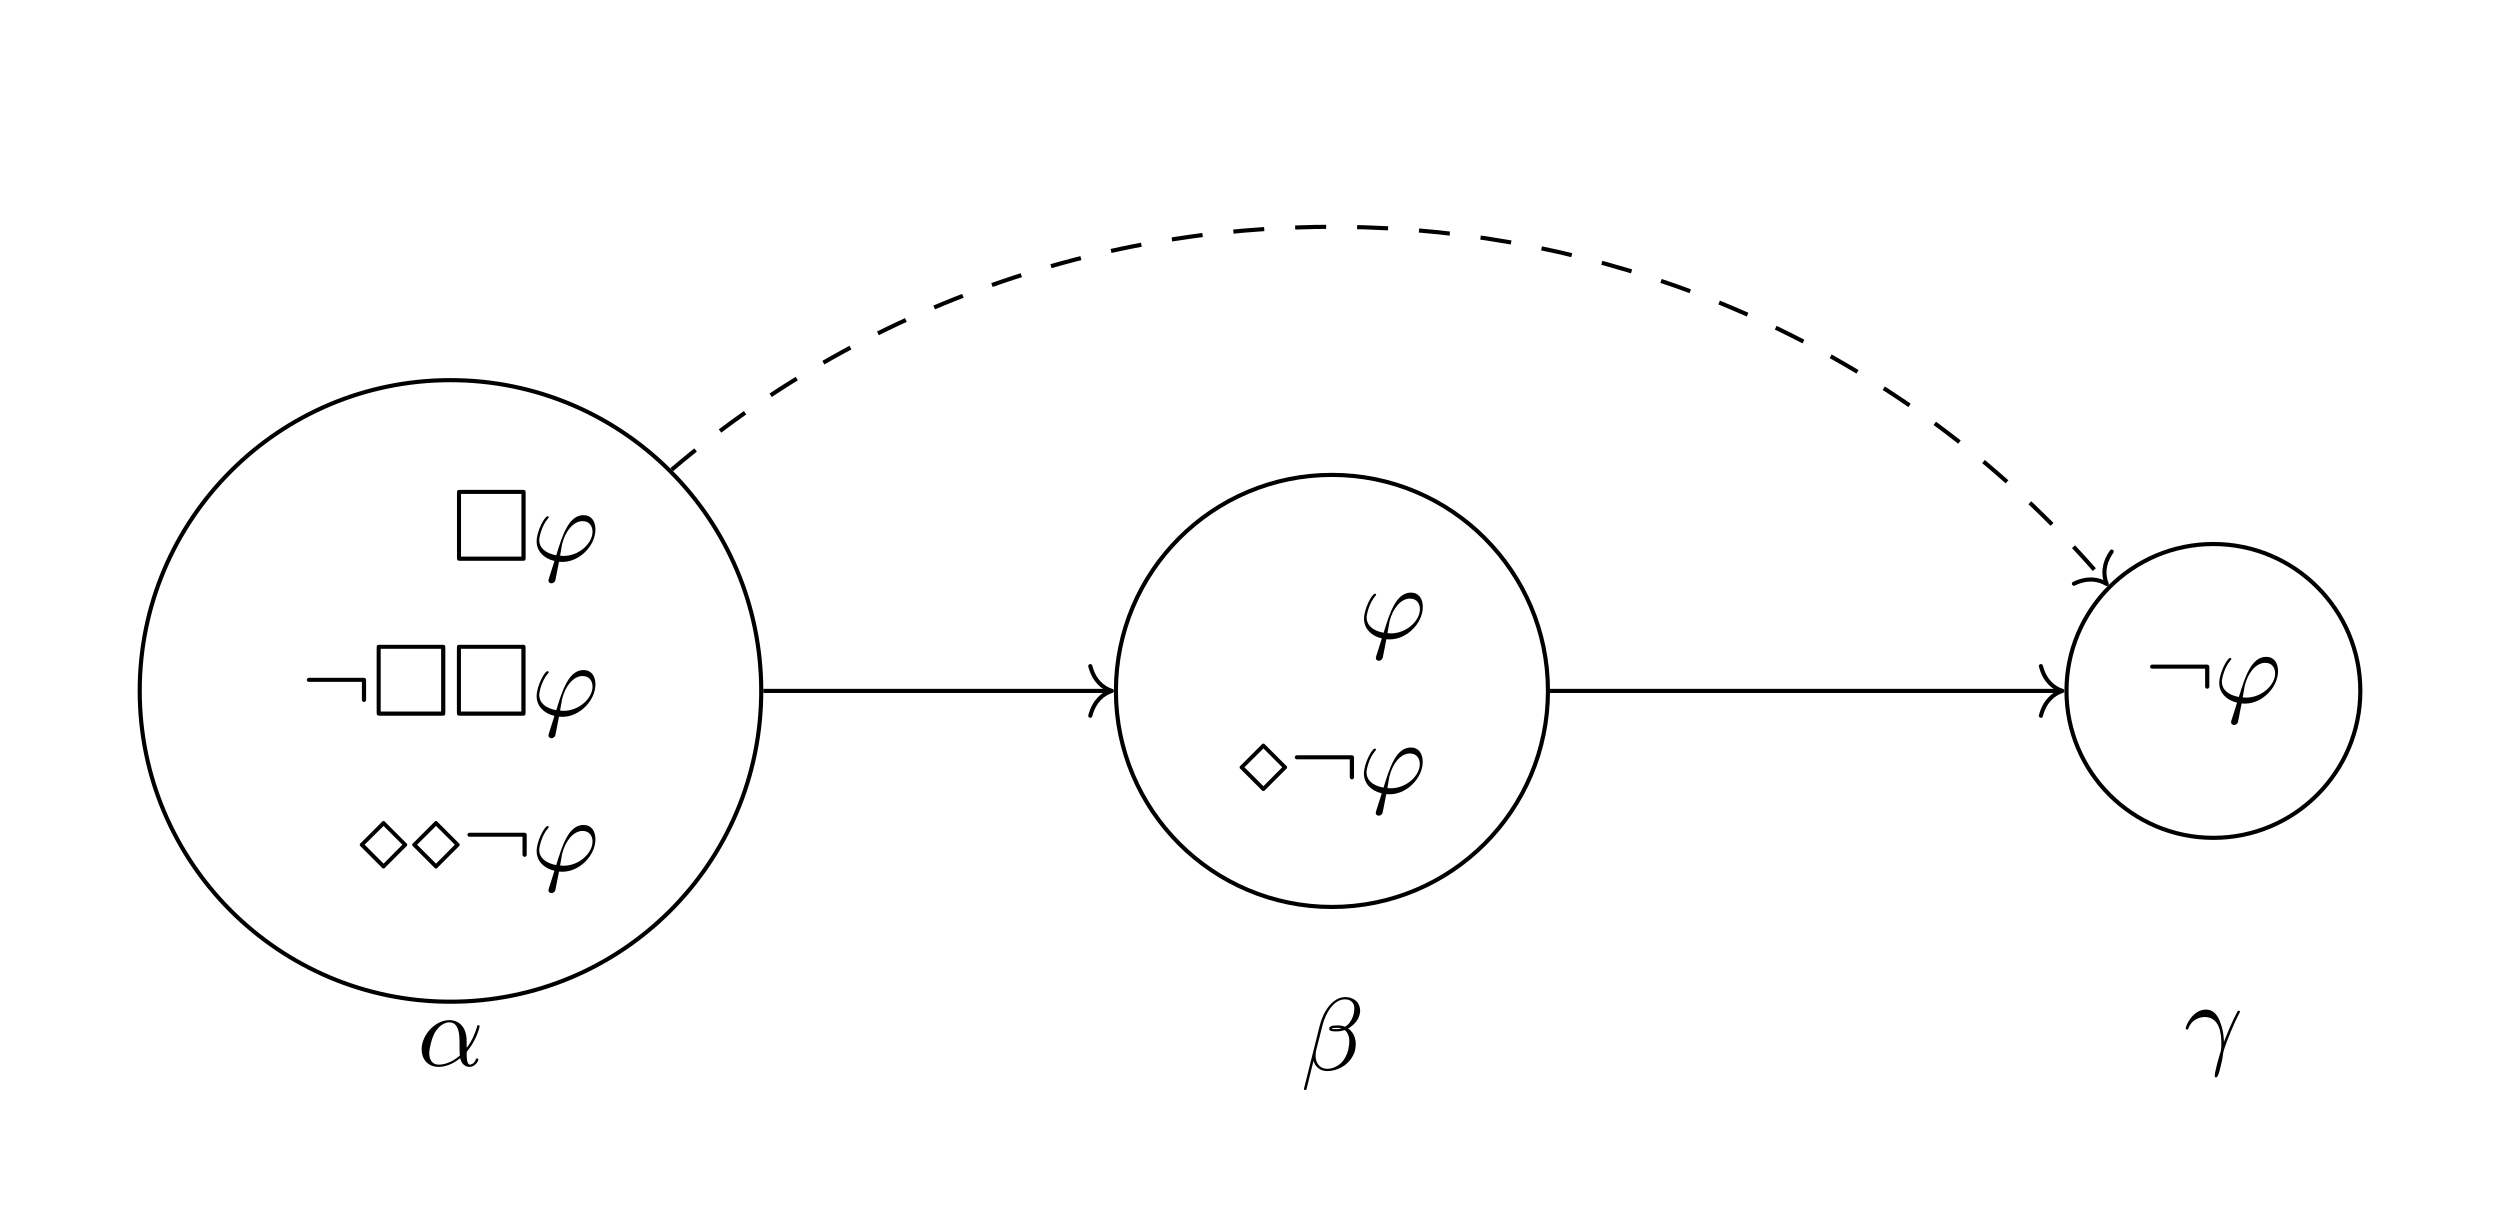
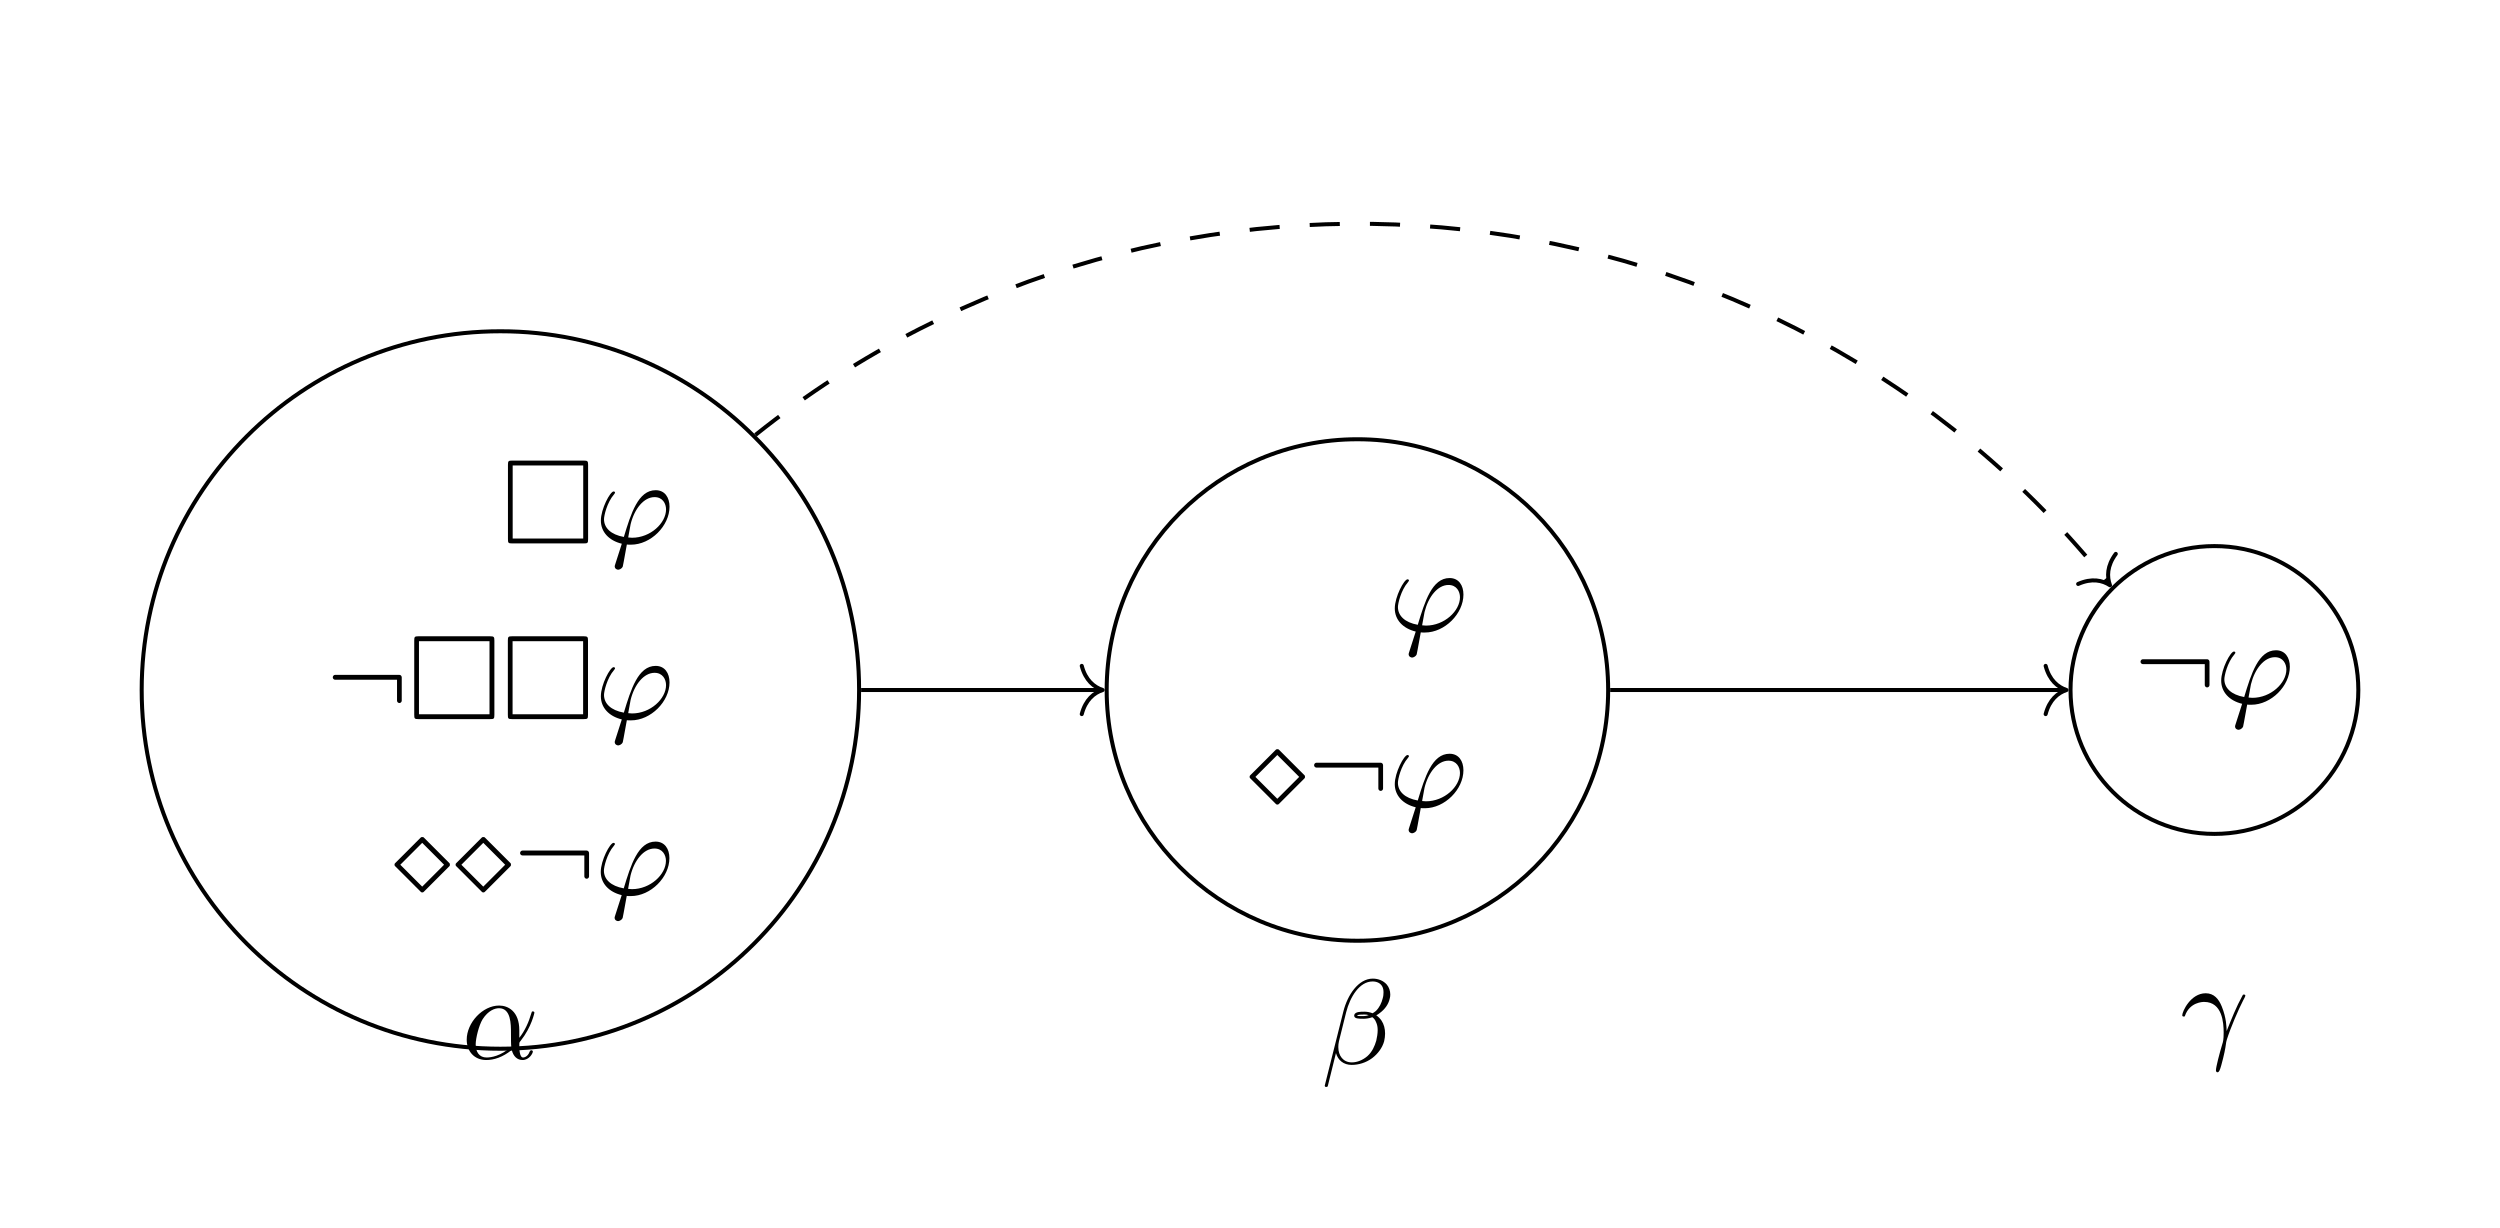
- <svg xmlns="http://www.w3.org/2000/svg" xmlns:xlink="http://www.w3.org/1999/xlink" width="241.19pt" height="118.44pt" viewBox="0 0 241.19 118.44" version="1.1">
+ <svg xmlns="http://www.w3.org/2000/svg" xmlns:xlink="http://www.w3.org/1999/xlink" width="248.07" height="121.81" viewBox="0 0 248.07 121.81">
  <defs>
    <g>
-       <symbol overflow="visible" id="glyph0-0">
-         <path style="stroke:none;" d="" />
-       </symbol>
-       <symbol overflow="visible" id="glyph0-1">
-         <path style="stroke:none;" d="M 7.188 -6.5 C 7.188 -6.812 7.156 -6.844 6.844 -6.844 L 0.906 -6.844 C 0.594 -6.844 0.562 -6.812 0.562 -6.5 L 0.562 -0.359 C 0.562 -0.047 0.594 0 0.922 0 L 6.828 0 C 7.156 0 7.188 -0.031 7.188 -0.344 Z M 0.953 -6.453 L 6.781 -6.453 L 6.781 -0.406 L 0.953 -0.406 Z M 0.953 -6.453 " />
-       </symbol>
-       <symbol overflow="visible" id="glyph1-0">
-         <path style="stroke:none;" d="" />
-       </symbol>
-       <symbol overflow="visible" id="glyph1-1">
-         <path style="stroke:none;" d="M 6.172 -3.031 C 6.172 -3.812 5.781 -4.406 5.031 -4.406 C 3.594 -4.406 2.984 -2.469 2.391 -0.531 C 1.312 -0.734 0.75 -1.281 0.75 -2 C 0.75 -2.281 0.984 -3.375 1.578 -4.062 C 1.672 -4.156 1.672 -4.203 1.672 -4.203 C 1.672 -4.234 1.641 -4.297 1.547 -4.297 C 1.266 -4.297 0.5 -2.844 0.5 -1.891 C 0.5 -0.953 1.156 -0.234 2.219 0.016 L 1.688 1.688 C 1.656 1.828 1.641 1.844 1.641 1.891 C 1.641 2.109 1.828 2.172 1.938 2.172 C 1.984 2.172 2.203 2.141 2.297 1.906 C 2.328 1.828 2.375 1.5 2.656 0.094 C 2.734 0.094 2.812 0.109 2.984 0.109 C 4.641 0.109 6.172 -1.453 6.172 -3.031 Z M 5.891 -2.812 C 5.891 -1.688 4.609 -0.469 3.078 -0.469 C 2.984 -0.469 2.969 -0.469 2.891 -0.484 C 2.766 -0.484 2.766 -0.484 2.766 -0.516 L 2.953 -1.594 C 3.266 -2.875 4.047 -3.828 4.938 -3.828 C 5.625 -3.828 5.891 -3.297 5.891 -2.812 Z M 5.891 -2.812 " />
-       </symbol>
-       <symbol overflow="visible" id="glyph1-2">
-         <path style="stroke:none;" d="M 6.188 -1.531 L 6.188 -3.453 C 6.188 -3.562 6.094 -3.656 5.984 -3.656 L 0.672 -3.656 C 0.562 -3.656 0.469 -3.562 0.469 -3.453 C 0.469 -3.344 0.562 -3.266 0.672 -3.266 L 5.781 -3.266 L 5.781 -1.531 C 5.781 -1.422 5.875 -1.328 5.984 -1.328 C 6.094 -1.328 6.188 -1.422 6.188 -1.531 Z M 6.188 -1.531 " />
-       </symbol>
-       <symbol overflow="visible" id="glyph1-3">
-         <path style="stroke:none;" d="M 4.312 -2.5 L 2.5 -0.672 L 0.672 -2.5 L 2.5 -4.312 Z M 4.781 -2.5 C 4.781 -2.547 4.766 -2.609 4.719 -2.625 L 2.625 -4.719 C 2.609 -4.766 2.547 -4.781 2.5 -4.781 C 2.438 -4.781 2.375 -4.766 2.359 -4.719 L 0.266 -2.625 C 0.219 -2.609 0.203 -2.547 0.203 -2.5 C 0.203 -2.438 0.219 -2.375 0.266 -2.359 L 2.359 -0.266 C 2.375 -0.219 2.438 -0.203 2.5 -0.203 C 2.547 -0.203 2.609 -0.219 2.625 -0.266 L 4.719 -2.359 C 4.766 -2.375 4.781 -2.438 4.781 -2.5 Z M 4.781 -2.5 " />
-       </symbol>
-       <symbol overflow="visible" id="glyph1-4">
-         <path style="stroke:none;" d="M 6 -3.812 C 6 -3.812 5.984 -3.922 5.875 -3.922 C 5.781 -3.922 5.781 -3.891 5.734 -3.703 C 5.547 -3.078 5.219 -2.328 4.75 -1.734 L 4.75 -2.359 C 4.75 -3.922 3.828 -4.406 3.094 -4.406 C 1.719 -4.406 0.406 -2.984 0.406 -1.578 C 0.406 -0.641 1 0.109 2.031 0.109 C 2.656 0.109 3.375 -0.125 4.125 -0.734 C 4.25 -0.203 4.578 0.109 5.031 0.109 C 5.562 0.109 5.875 -0.438 5.875 -0.594 C 5.875 -0.672 5.812 -0.703 5.75 -0.703 C 5.688 -0.703 5.656 -0.672 5.625 -0.594 C 5.438 -0.109 5.062 -0.109 5.062 -0.109 C 4.75 -0.109 4.75 -0.891 4.75 -1.125 C 4.75 -1.328 4.75 -1.359 4.859 -1.469 C 5.797 -2.656 6 -3.812 6 -3.812 Z M 4.094 -0.984 C 3.203 -0.219 2.438 -0.109 2.047 -0.109 C 1.453 -0.109 1.141 -0.562 1.141 -1.203 C 1.141 -1.688 1.406 -2.766 1.719 -3.266 C 2.188 -4 2.734 -4.188 3.078 -4.188 C 4.062 -4.188 4.062 -2.875 4.062 -2.109 C 4.062 -1.734 4.062 -1.156 4.094 -0.984 Z M 4.094 -0.984 " />
-       </symbol>
-       <symbol overflow="visible" id="glyph1-5">
-         <path style="stroke:none;" d="M 5.719 -5.719 C 5.719 -6.031 5.609 -6.312 5.438 -6.547 C 5.156 -6.859 4.75 -7.031 4.281 -7.031 C 3.078 -7.031 2.172 -5.672 1.828 -4.312 L 0.297 1.812 C 0.297 1.891 0.344 1.938 0.406 1.938 L 0.453 1.938 C 0.5 1.938 0.531 1.906 0.547 1.859 L 1.219 -0.875 C 1.391 -0.297 1.859 0.109 2.531 0.109 C 3.094 0.109 3.703 -0.078 4.234 -0.453 C 4.703 -0.812 5.078 -1.328 5.219 -1.859 C 5.266 -2.078 5.297 -2.297 5.297 -2.5 C 5.297 -2.891 5.188 -3.266 5 -3.562 C 4.875 -3.734 4.734 -3.891 4.562 -4 C 4.672 -4.062 4.766 -4.109 4.859 -4.203 C 5.266 -4.5 5.562 -4.906 5.672 -5.359 C 5.703 -5.484 5.719 -5.609 5.719 -5.719 Z M 5.156 -5.906 C 5.156 -5.734 5.141 -5.578 5.094 -5.406 C 5 -5.031 4.828 -4.641 4.516 -4.359 C 4.438 -4.281 4.344 -4.219 4.25 -4.172 C 4.062 -4.25 3.828 -4.297 3.594 -4.297 C 3.234 -4.297 2.812 -4.297 2.734 -4.031 C 2.734 -4 2.734 -3.953 2.734 -3.953 C 2.734 -3.719 3.141 -3.719 3.484 -3.719 C 3.734 -3.719 3.984 -3.766 4.234 -3.844 C 4.359 -3.75 4.469 -3.625 4.531 -3.453 C 4.641 -3.25 4.672 -3.016 4.672 -2.766 C 4.672 -2.5 4.625 -2.188 4.562 -1.906 C 4.438 -1.453 4.219 -0.984 3.828 -0.625 C 3.453 -0.297 2.984 -0.109 2.547 -0.109 C 1.828 -0.109 1.422 -0.656 1.422 -1.359 C 1.422 -1.531 1.438 -1.688 1.469 -1.859 L 2.078 -4.266 C 2.391 -5.516 3.172 -6.812 4.266 -6.812 C 4.609 -6.812 4.891 -6.672 5.047 -6.406 C 5.141 -6.266 5.156 -6.094 5.156 -5.906 Z M 3.938 -4.016 C 3.781 -3.969 3.641 -3.938 3.5 -3.938 C 3.281 -3.938 2.969 -3.938 2.984 -3.984 C 3.016 -4.062 3.344 -4.062 3.578 -4.062 C 3.703 -4.062 3.828 -4.047 3.938 -4.016 Z M 3.938 -4.016 " />
-       </symbol>
-       <symbol overflow="visible" id="glyph1-6">
-         <path style="stroke:none;" d="M 5.406 -4.203 C 5.406 -4.297 5.297 -4.297 5.297 -4.297 C 5.266 -4.297 5.203 -4.297 5.172 -4.234 C 4.656 -3.281 4.25 -2.281 3.859 -1.281 C 3.844 -1.578 3.844 -2.344 3.453 -3.312 C 3.203 -3.922 2.812 -4.406 2.125 -4.406 C 0.875 -4.406 0.172 -2.891 0.172 -2.578 C 0.172 -2.484 0.266 -2.484 0.375 -2.484 L 0.406 -2.531 C 0.797 -3.672 1.891 -3.688 2 -3.688 C 3.5 -3.688 3.609 -1.938 3.609 -1.156 C 3.609 -0.547 3.562 -0.375 3.484 -0.172 C 3.266 0.547 2.969 1.703 2.969 1.969 C 2.969 2.078 3.016 2.141 3.094 2.141 C 3.234 2.141 3.312 1.922 3.422 1.547 C 3.656 0.703 3.75 0.141 3.781 -0.172 C 3.812 -0.297 3.828 -0.422 3.875 -0.562 C 4.188 -1.547 4.828 -3.031 5.219 -3.812 C 5.297 -3.938 5.406 -4.156 5.406 -4.203 Z M 5.406 -4.203 " />
-       </symbol>
+       <g id="glyph-0-0">
+         <path d="M 8.625 -7.797 C 8.625 -8.156 8.578 -8.219 8.203 -8.219 L 1.094 -8.219 C 0.719 -8.219 0.672 -8.172 0.672 -7.797 L 0.672 -0.438 C 0.672 -0.047 0.703 0 1.094 0 L 8.188 0 C 8.578 0 8.625 -0.031 8.625 -0.422 Z M 1.141 -7.734 L 8.141 -7.734 L 8.141 -0.484 L 1.141 -0.484 Z M 1.141 -7.734 " />
+       </g>
+       <g id="glyph-1-0">
+         <path d="M 7.406 -3.641 C 7.406 -4.562 6.938 -5.281 6.031 -5.281 C 4.297 -5.281 3.578 -2.969 2.875 -0.641 C 1.578 -0.875 0.906 -1.547 0.906 -2.406 C 0.906 -2.734 1.188 -4.047 1.906 -4.875 C 2 -4.984 2 -5.031 2 -5.031 C 2 -5.078 1.969 -5.156 1.859 -5.156 C 1.516 -5.156 0.594 -3.422 0.594 -2.266 C 0.594 -1.141 1.391 -0.281 2.672 0.031 L 2.031 2.031 C 1.984 2.188 1.969 2.219 1.969 2.266 C 1.969 2.531 2.203 2.609 2.312 2.609 C 2.375 2.609 2.641 2.562 2.766 2.297 C 2.797 2.203 2.859 1.812 3.172 0.109 C 3.281 0.125 3.375 0.125 3.578 0.125 C 5.562 0.125 7.406 -1.75 7.406 -3.641 Z M 7.062 -3.375 C 7.062 -2.016 5.516 -0.562 3.688 -0.562 C 3.578 -0.562 3.562 -0.562 3.469 -0.578 C 3.328 -0.578 3.312 -0.578 3.312 -0.625 L 3.547 -1.906 C 3.922 -3.438 4.859 -4.594 5.922 -4.594 C 6.734 -4.594 7.062 -3.938 7.062 -3.375 Z M 7.062 -3.375 " />
+       </g>
+       <g id="glyph-1-1">
+         <path d="M 7.406 -1.828 L 7.406 -4.141 C 7.406 -4.281 7.297 -4.391 7.172 -4.391 L 0.797 -4.391 C 0.672 -4.391 0.562 -4.281 0.562 -4.141 C 0.562 -4.016 0.672 -3.906 0.797 -3.906 L 6.938 -3.906 L 6.938 -1.828 C 6.938 -1.703 7.047 -1.594 7.172 -1.594 C 7.297 -1.594 7.406 -1.703 7.406 -1.828 Z M 7.406 -1.828 " />
+       </g>
+       <g id="glyph-1-2">
+         <path d="M 5.156 -2.984 L 2.984 -0.812 L 0.812 -2.984 L 2.984 -5.156 Z M 5.734 -2.984 C 5.734 -3.062 5.719 -3.125 5.672 -3.156 L 3.156 -5.672 C 3.125 -5.719 3.062 -5.734 2.984 -5.734 C 2.922 -5.734 2.859 -5.719 2.828 -5.672 L 0.312 -3.156 C 0.266 -3.125 0.234 -3.062 0.234 -2.984 C 0.234 -2.922 0.266 -2.859 0.312 -2.828 L 2.828 -0.312 C 2.859 -0.266 2.922 -0.234 2.984 -0.234 C 3.062 -0.234 3.125 -0.266 3.156 -0.312 L 5.672 -2.828 C 5.719 -2.859 5.734 -2.922 5.734 -2.984 Z M 5.734 -2.984 " />
+       </g>
+       <g id="glyph-1-3">
+         <path d="M 7.203 -4.578 C 7.203 -4.578 7.188 -4.703 7.047 -4.703 C 6.938 -4.703 6.938 -4.656 6.875 -4.453 C 6.656 -3.688 6.266 -2.781 5.703 -2.078 L 5.703 -2.828 C 5.703 -4.703 4.594 -5.281 3.703 -5.281 C 2.062 -5.281 0.484 -3.578 0.484 -1.891 C 0.484 -0.781 1.203 0.125 2.422 0.125 C 3.172 0.125 4.047 -0.141 4.953 -0.875 C 5.109 -0.234 5.5 0.125 6.031 0.125 C 6.672 0.125 7.047 -0.531 7.047 -0.719 C 7.047 -0.797 6.969 -0.844 6.891 -0.844 C 6.812 -0.844 6.781 -0.797 6.734 -0.719 C 6.531 -0.125 6.078 -0.125 6.078 -0.125 C 5.703 -0.125 5.703 -1.062 5.703 -1.344 C 5.703 -1.609 5.703 -1.625 5.828 -1.766 C 6.938 -3.172 7.203 -4.578 7.203 -4.578 Z M 4.906 -1.188 C 3.844 -0.266 2.922 -0.125 2.453 -0.125 C 1.734 -0.125 1.375 -0.672 1.375 -1.438 C 1.375 -2.016 1.688 -3.312 2.062 -3.922 C 2.625 -4.797 3.281 -5.016 3.688 -5.016 C 4.875 -5.016 4.875 -3.453 4.875 -2.516 C 4.875 -2.078 4.875 -1.391 4.906 -1.188 Z M 4.906 -1.188 " />
+       </g>
+       <g id="glyph-1-4">
+         <path d="M 6.859 -6.859 C 6.859 -7.234 6.734 -7.578 6.516 -7.844 C 6.188 -8.219 5.688 -8.438 5.125 -8.438 C 3.688 -8.438 2.609 -6.797 2.203 -5.172 L 0.359 2.172 C 0.359 2.266 0.406 2.312 0.484 2.312 L 0.531 2.312 C 0.594 2.312 0.641 2.281 0.656 2.234 L 1.469 -1.047 C 1.672 -0.344 2.219 0.125 3.031 0.125 C 3.719 0.125 4.453 -0.094 5.062 -0.547 C 5.641 -0.984 6.078 -1.594 6.25 -2.219 C 6.312 -2.484 6.344 -2.75 6.344 -2.984 C 6.344 -3.469 6.234 -3.906 5.984 -4.281 C 5.844 -4.484 5.672 -4.656 5.469 -4.797 C 5.594 -4.859 5.719 -4.938 5.828 -5.031 C 6.312 -5.391 6.672 -5.875 6.797 -6.422 C 6.844 -6.578 6.859 -6.719 6.859 -6.859 Z M 6.188 -7.078 C 6.188 -6.891 6.172 -6.688 6.109 -6.484 C 6 -6.031 5.781 -5.562 5.422 -5.219 C 5.312 -5.141 5.219 -5.062 5.109 -5 C 4.859 -5.094 4.594 -5.156 4.297 -5.156 C 3.875 -5.156 3.375 -5.156 3.281 -4.828 C 3.281 -4.812 3.281 -4.75 3.281 -4.75 C 3.281 -4.453 3.766 -4.453 4.188 -4.453 C 4.484 -4.453 4.781 -4.5 5.078 -4.609 C 5.234 -4.5 5.359 -4.344 5.438 -4.141 C 5.562 -3.891 5.609 -3.625 5.609 -3.328 C 5.609 -2.984 5.547 -2.625 5.469 -2.281 C 5.312 -1.734 5.062 -1.172 4.594 -0.75 C 4.141 -0.359 3.578 -0.125 3.047 -0.125 C 2.188 -0.125 1.703 -0.781 1.703 -1.641 C 1.703 -1.828 1.719 -2.016 1.766 -2.219 L 2.484 -5.109 C 2.875 -6.625 3.797 -8.156 5.109 -8.156 C 5.516 -8.156 5.859 -8 6.047 -7.688 C 6.156 -7.5 6.188 -7.297 6.188 -7.078 Z M 4.719 -4.812 C 4.547 -4.75 4.359 -4.719 4.203 -4.719 C 3.938 -4.719 3.562 -4.719 3.578 -4.766 C 3.609 -4.875 4 -4.875 4.297 -4.875 C 4.453 -4.875 4.594 -4.859 4.719 -4.812 Z M 4.719 -4.812 " />
+       </g>
+       <g id="glyph-1-5">
+         <path d="M 6.484 -5.031 C 6.484 -5.156 6.344 -5.156 6.344 -5.156 C 6.312 -5.156 6.234 -5.156 6.203 -5.062 C 5.578 -3.938 5.109 -2.734 4.625 -1.531 C 4.609 -1.906 4.609 -2.812 4.141 -3.969 C 3.844 -4.703 3.375 -5.281 2.547 -5.281 C 1.047 -5.281 0.219 -3.469 0.219 -3.094 C 0.219 -2.969 0.328 -2.969 0.438 -2.969 L 0.484 -3.031 C 0.953 -4.406 2.266 -4.422 2.391 -4.422 C 4.203 -4.422 4.328 -2.328 4.328 -1.391 C 4.328 -0.656 4.266 -0.453 4.188 -0.219 C 3.922 0.656 3.562 2.047 3.562 2.359 C 3.562 2.484 3.625 2.562 3.719 2.562 C 3.875 2.562 3.969 2.312 4.094 1.859 C 4.375 0.844 4.5 0.172 4.547 -0.203 C 4.562 -0.359 4.594 -0.516 4.641 -0.672 C 5.016 -1.859 5.781 -3.641 6.266 -4.578 C 6.344 -4.719 6.484 -4.984 6.484 -5.031 Z M 6.484 -5.031 " />
+       </g>
    </g>
  </defs>
-   <g id="surface1">
-     <path style="fill:none;stroke-width:0.399;stroke-linecap:butt;stroke-linejoin:miter;stroke:rgb(0%,0%,0%);stroke-opacity:1;stroke-miterlimit:10;" d="M 29.981 0.002 C 29.981 16.556 16.56 29.982 0.001 29.982 C -16.558 29.982 -29.98 16.556 -29.98 0.002 C -29.98 -16.557 -16.558 -29.983 0.001 -29.983 C 16.56 -29.983 29.981 -16.557 29.981 0.002 Z M 29.981 0.002 " transform="matrix(1,0,0,-1,43.46,66.658)" />
-     <g style="fill:rgb(0%,0%,0%);fill-opacity:1;">
-       <use xlink:href="#glyph0-1" x="43.525" y="54.105" />
-     </g>
-     <g style="fill:rgb(0%,0%,0%);fill-opacity:1;">
-       <use xlink:href="#glyph1-1" x="51.273" y="54.105" />
-     </g>
-     <g style="fill:rgb(0%,0%,0%);fill-opacity:1;">
-       <use xlink:href="#glyph1-2" x="29.131" y="69.049" />
-     </g>
-     <g style="fill:rgb(0%,0%,0%);fill-opacity:1;">
-       <use xlink:href="#glyph0-1" x="35.776" y="69.049" />
-       <use xlink:href="#glyph0-1" x="43.517" y="69.049" />
-     </g>
-     <g style="fill:rgb(0%,0%,0%);fill-opacity:1;">
-       <use xlink:href="#glyph1-1" x="51.273" y="69.049" />
-     </g>
-     <g style="fill:rgb(0%,0%,0%);fill-opacity:1;">
-       <use xlink:href="#glyph1-3" x="34.506" y="83.993" />
-     </g>
-     <g style="fill:rgb(0%,0%,0%);fill-opacity:1;">
-       <use xlink:href="#glyph1-3" x="39.567" y="83.993" />
-     </g>
-     <g style="fill:rgb(0%,0%,0%);fill-opacity:1;">
-       <use xlink:href="#glyph1-2" x="44.628" y="83.993" />
-       <use xlink:href="#glyph1-1" x="51.273" y="83.993" />
-     </g>
-     <path style="fill:none;stroke-width:0.399;stroke-linecap:butt;stroke-linejoin:miter;stroke:rgb(0%,0%,0%);stroke-opacity:1;stroke-miterlimit:10;" d="M 105.88 0.002 C 105.88 11.51 96.552 20.842 85.04 20.842 C 73.532 20.842 64.2 11.51 64.2 0.002 C 64.2 -11.51 73.532 -20.842 85.04 -20.842 C 96.552 -20.842 105.88 -11.51 105.88 0.002 Z M 105.88 0.002 " transform="matrix(1,0,0,-1,43.46,66.658)" />
-     <g style="fill:rgb(0%,0%,0%);fill-opacity:1;">
-       <use xlink:href="#glyph1-1" x="131.096" y="61.577" />
-     </g>
-     <g style="fill:rgb(0%,0%,0%);fill-opacity:1;">
-       <use xlink:href="#glyph1-3" x="119.39" y="76.521" />
-     </g>
-     <g style="fill:rgb(0%,0%,0%);fill-opacity:1;">
-       <use xlink:href="#glyph1-2" x="124.441" y="76.521" />
-       <use xlink:href="#glyph1-1" x="131.086" y="76.521" />
-     </g>
-     <path style="fill:none;stroke-width:0.399;stroke-linecap:butt;stroke-linejoin:miter;stroke:rgb(0%,0%,0%);stroke-opacity:1;stroke-miterlimit:10;" d="M 184.255 0.002 C 184.255 7.826 177.907 14.174 170.079 14.174 C 162.255 14.174 155.907 7.826 155.907 0.002 C 155.907 -7.826 162.255 -14.174 170.079 -14.174 C 177.907 -14.174 184.255 -7.826 184.255 0.002 Z M 184.255 0.002 " transform="matrix(1,0,0,-1,43.46,66.658)" />
-     <g style="fill:rgb(0%,0%,0%);fill-opacity:1;">
-       <use xlink:href="#glyph1-2" x="206.96" y="67.774" />
-       <use xlink:href="#glyph1-1" x="213.605" y="67.774" />
-     </g>
-     <path style="fill:none;stroke-width:0.399;stroke-linecap:butt;stroke-linejoin:miter;stroke:rgb(0%,0%,0%);stroke-opacity:1;stroke-miterlimit:10;" d="M 30.181 0.002 L 63.602 0.002 " transform="matrix(1,0,0,-1,43.46,66.658)" />
-     <path style="fill:none;stroke-width:0.399;stroke-linecap:round;stroke-linejoin:round;stroke:rgb(0%,0%,0%);stroke-opacity:1;stroke-miterlimit:10;" d="M -2.074 2.392 C -1.695 0.955 -0.851 0.279 0 0.002 C -0.851 -0.28 -1.695 -0.955 -2.074 -2.393 " transform="matrix(1,0,0,-1,107.2614,66.658)" />
-     <path style="fill:none;stroke-width:0.399;stroke-linecap:butt;stroke-linejoin:miter;stroke:rgb(0%,0%,0%);stroke-opacity:1;stroke-miterlimit:10;" d="M 106.079 0.002 L 155.31 0.002 " transform="matrix(1,0,0,-1,43.46,66.658)" />
-     <path style="fill:none;stroke-width:0.399;stroke-linecap:round;stroke-linejoin:round;stroke:rgb(0%,0%,0%);stroke-opacity:1;stroke-miterlimit:10;" d="M -2.071 2.392 C -1.696 0.955 -0.852 0.279 -0 0.002 C -0.852 -0.28 -1.696 -0.955 -2.071 -2.393 " transform="matrix(1,0,0,-1,198.969,66.658)" />
-     <path style="fill:none;stroke-width:0.399;stroke-linecap:butt;stroke-linejoin:miter;stroke:rgb(0%,0%,0%);stroke-opacity:1;stroke-dasharray:2.989,2.989;stroke-miterlimit:10;" d="M 21.341 21.342 C 62.661 56.494 124.767 51.482 159.661 10.467 " transform="matrix(1,0,0,-1,43.46,66.658)" />
-     <path style="fill:none;stroke-width:0.399;stroke-linecap:round;stroke-linejoin:round;stroke:rgb(0%,0%,0%);stroke-opacity:1;stroke-miterlimit:10;" d="M -2.073 2.391 C -1.694 0.956 -0.85 0.278 0.001 0.001 C -0.852 -0.279 -1.695 -0.957 -2.073 -2.389 " transform="matrix(0.64795,0.76161,0.76161,-0.64795,203.2488,56.34326)" />
-     <g style="fill:rgb(0%,0%,0%);fill-opacity:1;">
-       <use xlink:href="#glyph1-4" x="40.272" y="102.821" />
-     </g>
-     <g style="fill:rgb(0%,0%,0%);fill-opacity:1;">
-       <use xlink:href="#glyph1-5" x="125.502" y="103.225" />
-     </g>
-     <g style="fill:rgb(0%,0%,0%);fill-opacity:1;">
-       <use xlink:href="#glyph1-6" x="210.697" y="101.805" />
-     </g>
+   <path fill="none" stroke-width="0.399" stroke-linecap="butt" stroke-linejoin="miter" stroke="rgb(0%, 0%, 0%)" stroke-opacity="1" stroke-miterlimit="10" d="M 35.593 -0.002 C 35.593 19.658 19.66 35.596 -0.001 35.596 C -19.657 35.596 -35.594 19.658 -35.594 -0.002 C -35.594 -19.658 -19.657 -35.596 -0.001 -35.596 C 19.66 -35.596 35.593 -19.658 35.593 -0.002 Z M 35.593 -0.002 " transform="matrix(1, 0, 0, -1, 49.653, 68.467)" />
+   <g fill="rgb(0%, 0%, 0%)" fill-opacity="1">
+     <use xlink:href="#glyph-0-0" x="49.731" y="53.922" />
+   </g>
+   <g fill="rgb(0%, 0%, 0%)" fill-opacity="1">
+     <use xlink:href="#glyph-1-0" x="59.029" y="53.922" />
+   </g>
+   <g fill="rgb(0%, 0%, 0%)" fill-opacity="1">
+     <use xlink:href="#glyph-1-1" x="32.458" y="71.356" />
+   </g>
+   <g fill="rgb(0%, 0%, 0%)" fill-opacity="1">
+     <use xlink:href="#glyph-0-0" x="40.432" y="71.356" />
+     <use xlink:href="#glyph-0-0" x="49.721" y="71.356" />
+   </g>
+   <g fill="rgb(0%, 0%, 0%)" fill-opacity="1">
+     <use xlink:href="#glyph-1-0" x="59.029" y="71.356" />
+   </g>
+   <g fill="rgb(0%, 0%, 0%)" fill-opacity="1">
+     <use xlink:href="#glyph-1-2" x="38.909" y="88.791" />
+   </g>
+   <g fill="rgb(0%, 0%, 0%)" fill-opacity="1">
+     <use xlink:href="#glyph-1-2" x="44.97" y="88.791" />
+   </g>
+   <g fill="rgb(0%, 0%, 0%)" fill-opacity="1">
+     <use xlink:href="#glyph-1-1" x="51.044" y="88.791" />
+     <use xlink:href="#glyph-1-0" x="59.018" y="88.791" />
+   </g>
+   <path fill="none" stroke-width="0.399" stroke-linecap="butt" stroke-linejoin="miter" stroke="rgb(0%, 0%, 0%)" stroke-opacity="1" stroke-miterlimit="10" d="M 109.921 -0.002 C 109.921 13.74 98.781 24.881 85.042 24.881 C 71.3 24.881 60.16 13.74 60.16 -0.002 C 60.16 -13.744 71.3 -24.881 85.042 -24.881 C 98.781 -24.881 109.921 -13.744 109.921 -0.002 Z M 109.921 -0.002 " transform="matrix(1, 0, 0, -1, 49.653, 68.467)" />
+   <g fill="rgb(0%, 0%, 0%)" fill-opacity="1">
+     <use xlink:href="#glyph-1-0" x="137.808" y="62.639" />
+   </g>
+   <g fill="rgb(0%, 0%, 0%)" fill-opacity="1">
+     <use xlink:href="#glyph-1-2" x="123.76" y="80.074" />
+   </g>
+   <g fill="rgb(0%, 0%, 0%)" fill-opacity="1">
+     <use xlink:href="#glyph-1-1" x="129.833" y="80.074" />
+     <use xlink:href="#glyph-1-0" x="137.807" y="80.074" />
+   </g>
+   <path fill="none" stroke-width="0.399" stroke-linecap="butt" stroke-linejoin="miter" stroke="rgb(0%, 0%, 0%)" stroke-opacity="1" stroke-miterlimit="10" d="M 184.359 -0.002 C 184.359 7.885 177.968 14.28 170.081 14.28 C 162.195 14.28 155.8 7.885 155.8 -0.002 C 155.8 -7.888 162.195 -14.279 170.081 -14.279 C 177.968 -14.279 184.359 -7.888 184.359 -0.002 Z M 184.359 -0.002 " transform="matrix(1, 0, 0, -1, 49.653, 68.467)" />
+   <g fill="rgb(0%, 0%, 0%)" fill-opacity="1">
+     <use xlink:href="#glyph-1-1" x="211.837" y="69.806" />
+     <use xlink:href="#glyph-1-0" x="219.811" y="69.806" />
+   </g>
+   <path fill="none" stroke-width="0.399" stroke-linecap="butt" stroke-linejoin="miter" stroke="rgb(0%, 0%, 0%)" stroke-opacity="1" stroke-miterlimit="10" d="M 35.792 -0.002 L 59.562 -0.002 " transform="matrix(1, 0, 0, -1, 49.653, 68.467)" />
+   <path fill="none" stroke-width="0.399" stroke-linecap="round" stroke-linejoin="round" stroke="rgb(0%, 0%, 0%)" stroke-opacity="1" stroke-miterlimit="10" d="M -2.073 2.393 C -1.694 0.955 -0.851 0.28 0.001 -0.002 C -0.851 -0.279 -1.694 -0.955 -2.073 -2.392 " transform="matrix(1, 0, 0, -1, 109.4131, 68.467)" />
+   <path fill="none" stroke-width="0.399" stroke-linecap="butt" stroke-linejoin="miter" stroke="rgb(0%, 0%, 0%)" stroke-opacity="1" stroke-miterlimit="10" d="M 110.12 -0.002 L 155.202 -0.002 " transform="matrix(1, 0, 0, -1, 49.653, 68.467)" />
+   <path fill="none" stroke-width="0.399" stroke-linecap="round" stroke-linejoin="round" stroke="rgb(0%, 0%, 0%)" stroke-opacity="1" stroke-miterlimit="10" d="M -2.071 2.393 C -1.692 0.955 -0.849 0.28 -0.001 -0.002 C -0.849 -0.279 -1.692 -0.955 -2.071 -2.392 " transform="matrix(1, 0, 0, -1, 205.0558, 68.467)" />
+   <path fill="none" stroke-width="0.399" stroke-linecap="butt" stroke-linejoin="miter" stroke="rgb(0%, 0%, 0%)" stroke-opacity="1" stroke-dasharray="2.989 2.989" stroke-miterlimit="10" d="M 25.312 25.311 C 66.624 58.303 126.851 51.553 159.593 10.549 " transform="matrix(1, 0, 0, -1, 49.653, 68.467)" />
+   <path fill="none" stroke-width="0.399" stroke-linecap="round" stroke-linejoin="round" stroke="rgb(0%, 0%, 0%)" stroke-opacity="1" stroke-miterlimit="10" d="M -2.074 2.391 C -1.694 0.957 -0.851 0.279 0.001 -0.001 C -0.85 -0.277 -1.693 -0.958 -2.072 -2.39 " transform="matrix(0.62396, 0.78139, 0.78139, -0.62396, 209.3715, 58.07319)" />
+   <g fill="rgb(0%, 0%, 0%)" fill-opacity="1">
+     <use xlink:href="#glyph-1-3" x="45.827" y="105.059" />
+   </g>
+   <g fill="rgb(0%, 0%, 0%)" fill-opacity="1">
+     <use xlink:href="#glyph-1-4" x="131.095" y="105.544" />
+   </g>
+   <g fill="rgb(0%, 0%, 0%)" fill-opacity="1">
+     <use xlink:href="#glyph-1-5" x="216.321" y="103.84" />
  </g>
</svg>
